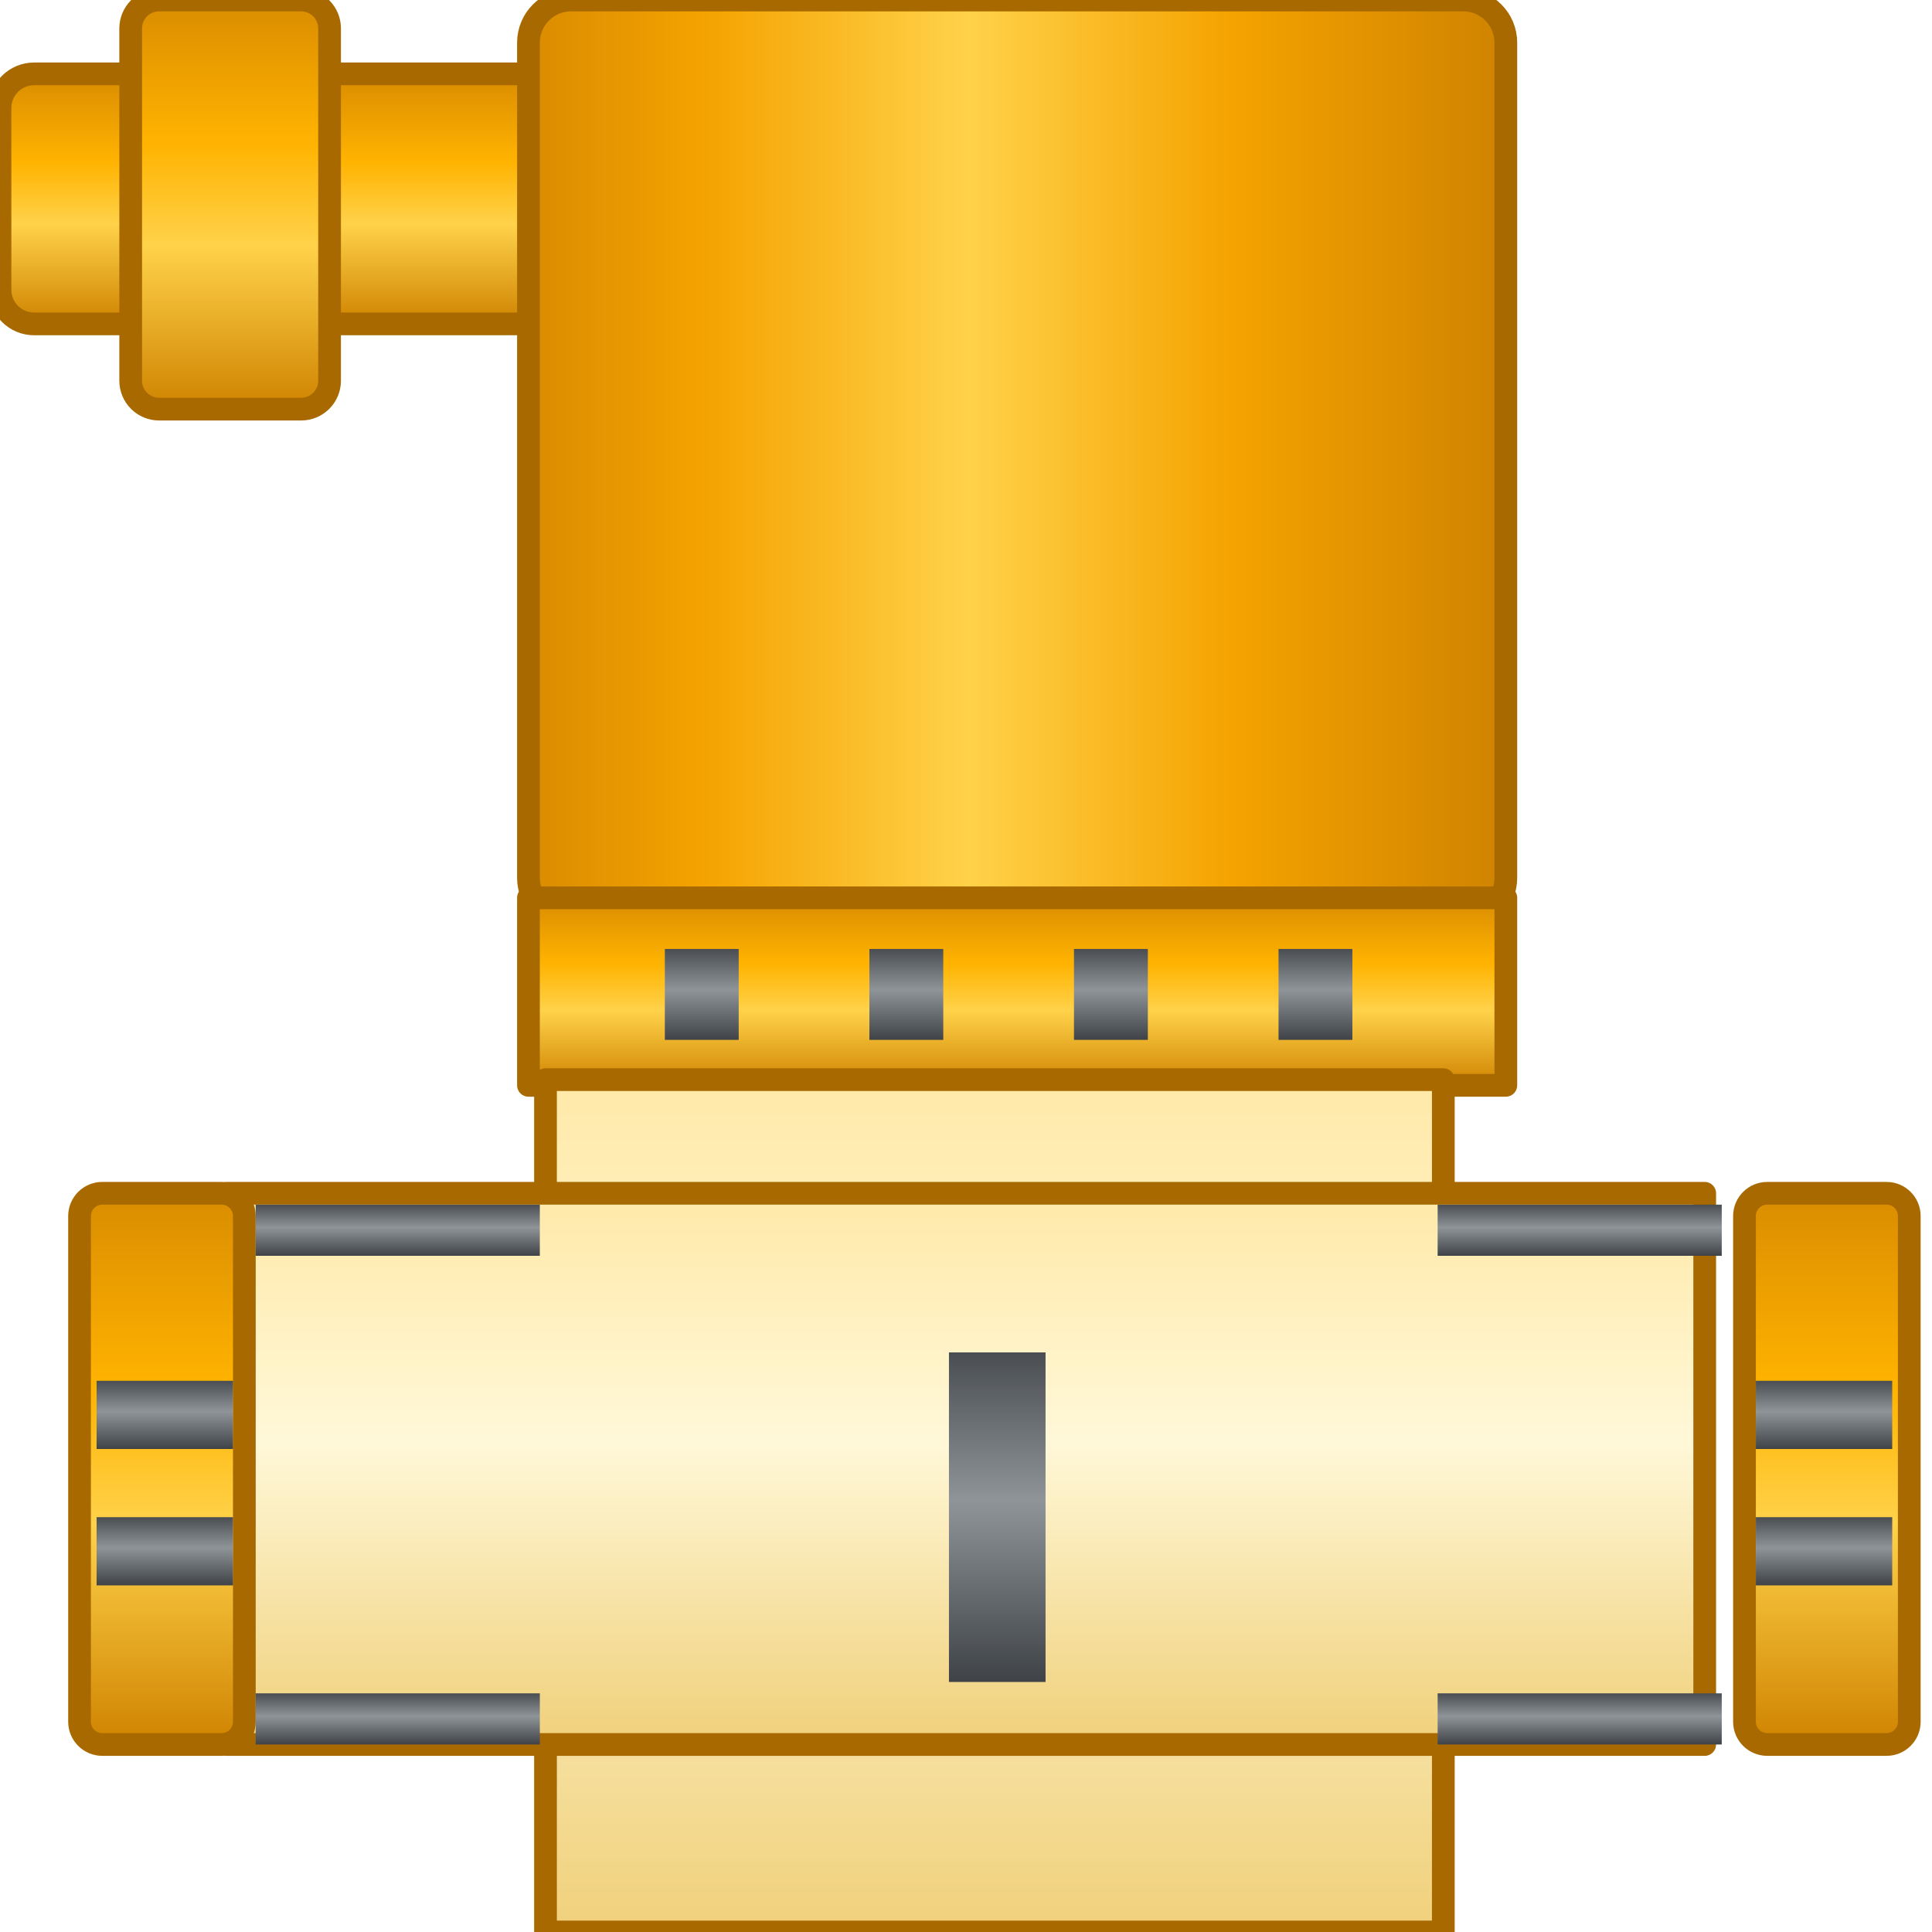
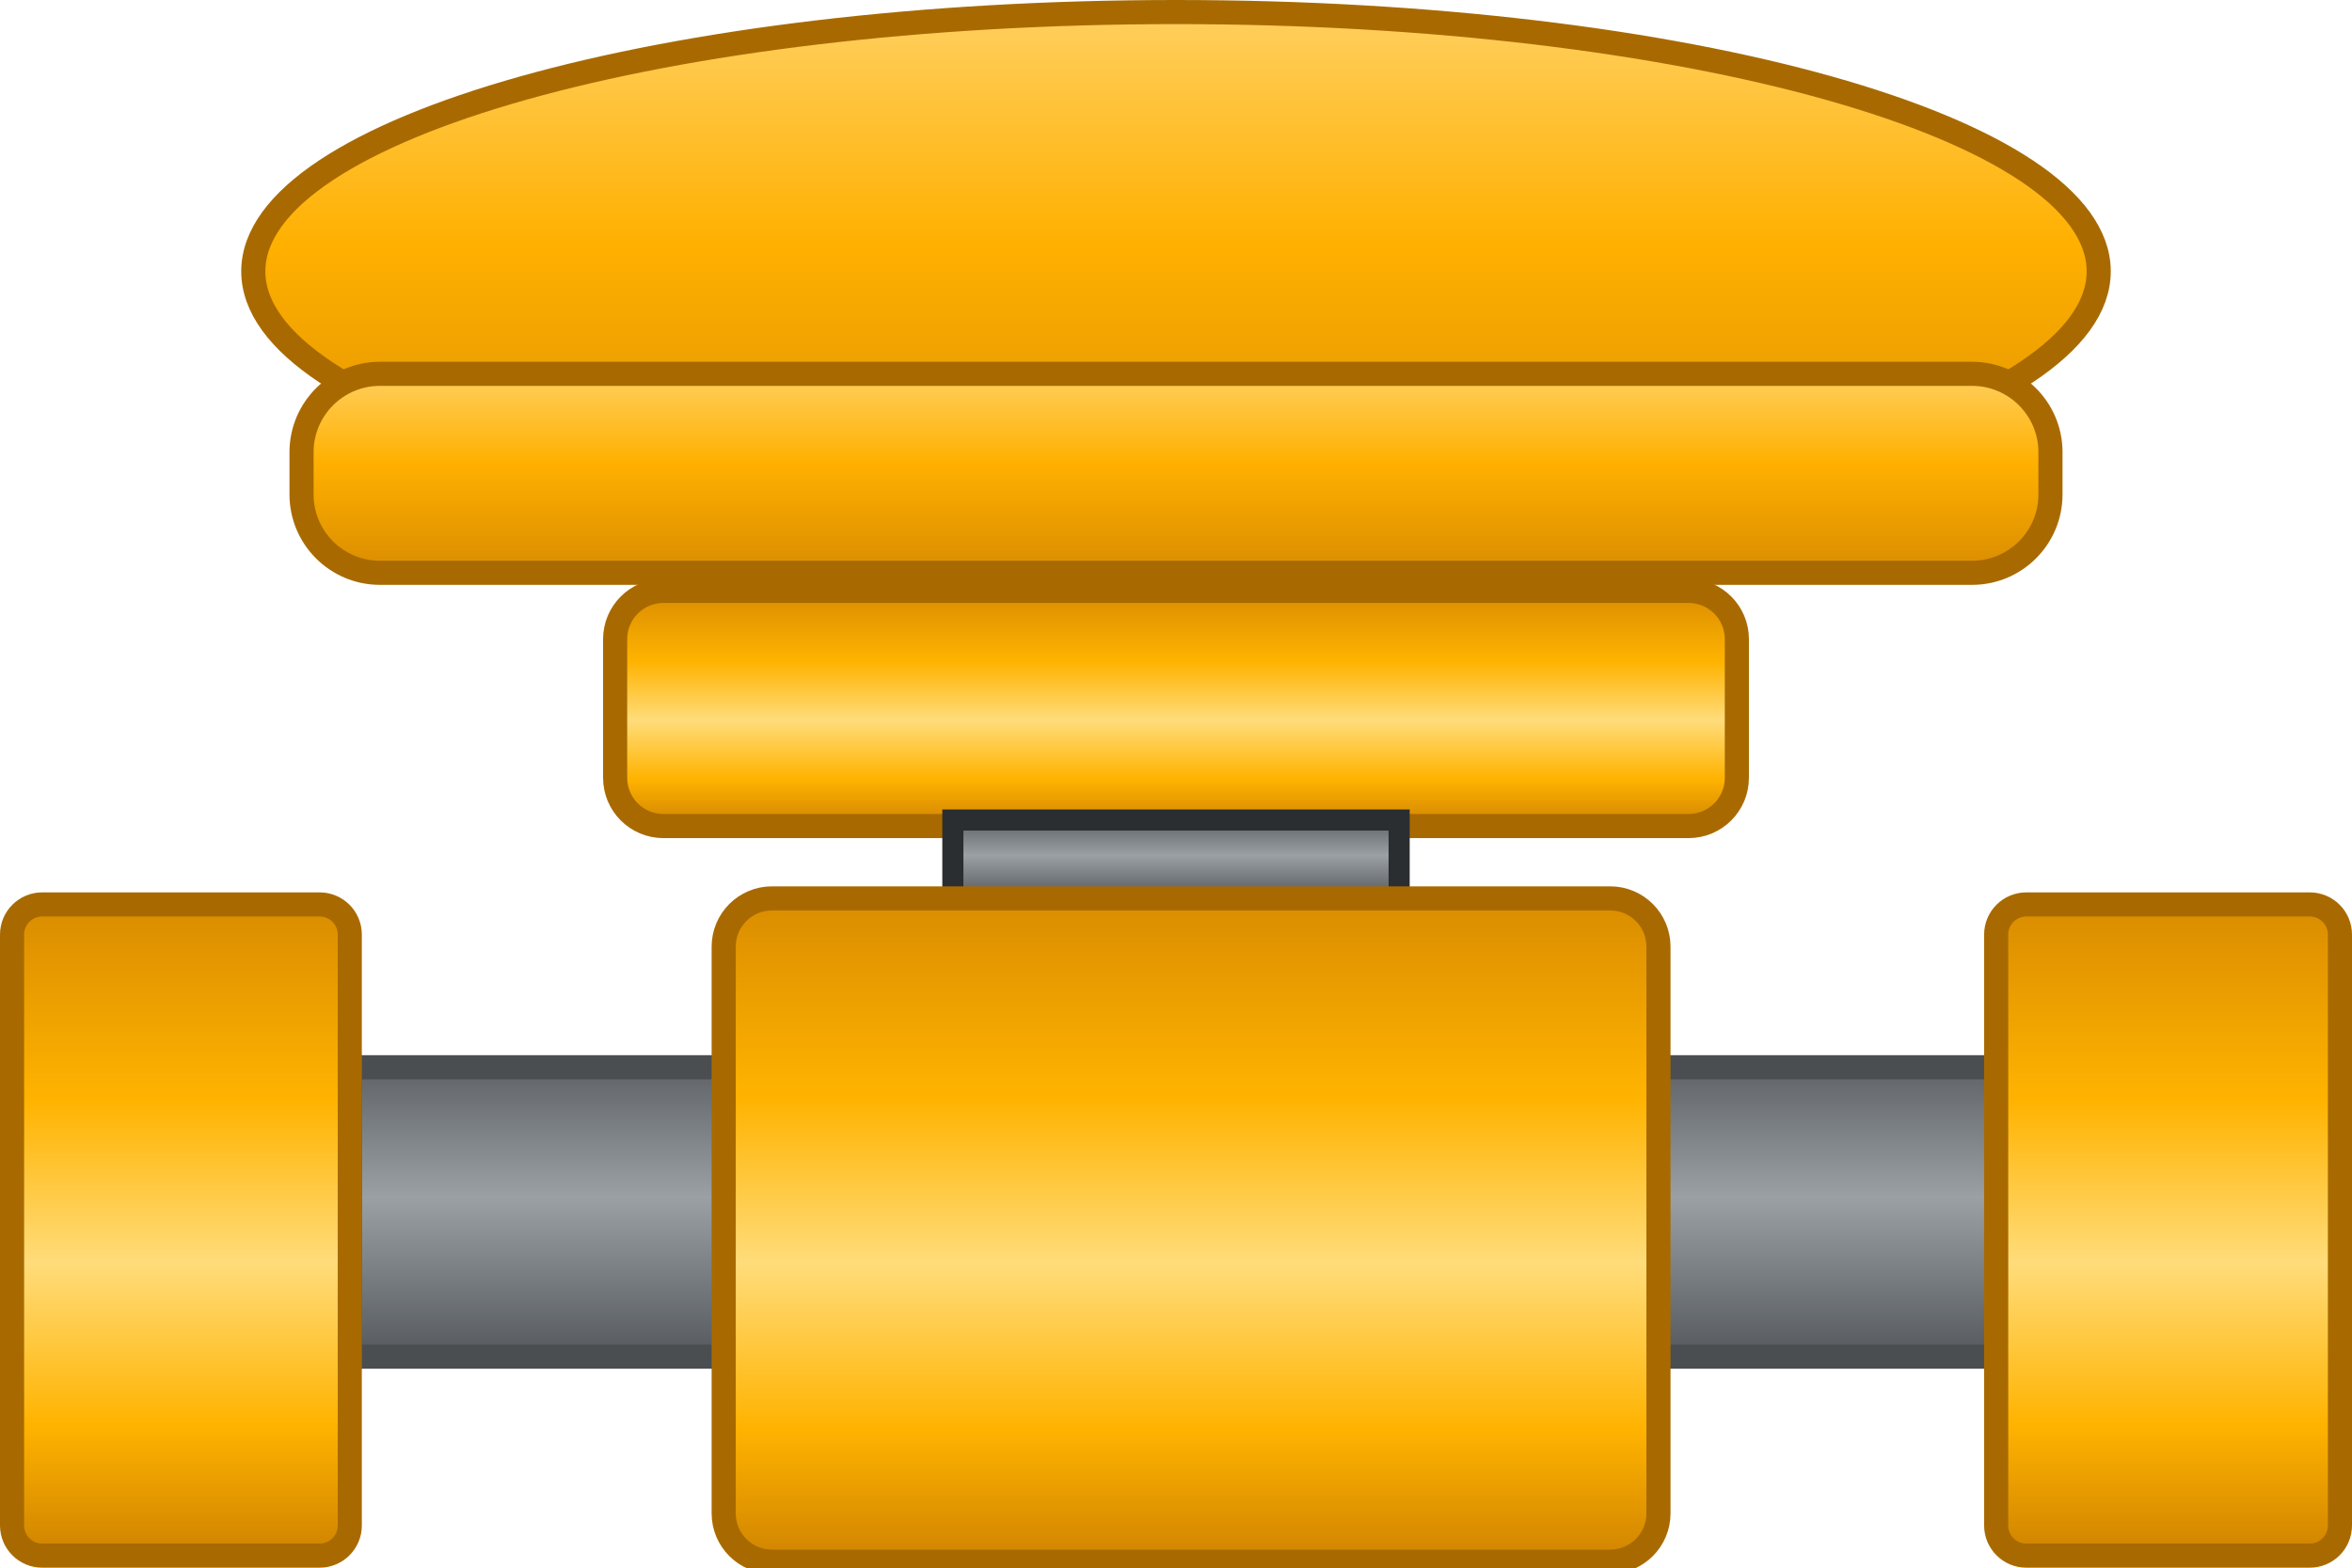
- <svg xmlns="http://www.w3.org/2000/svg" viewBox="0 0 68 68" width="68" height="68">
+ <svg xmlns="http://www.w3.org/2000/svg" viewBox="0 0 78 52" width="78" height="52">
  <defs>
-     <linearGradient id="dome" x1="0" y1="0" x2="1" y2="0">
+     <linearGradient id="body" x1="0" y1="0" x2="0" y2="1">
      <stop offset="0" stop-color="#d98c00" />
-       <stop offset=".18" stop-color="#f5a300" />
-       <stop offset=".45" stop-color="#ffd24a" />
-       <stop offset=".72" stop-color="#f5a300" />
+       <stop offset=".3" stop-color="#ffb300" />
+       <stop offset=".55" stop-color="#ffdc7a" />
+       <stop offset=".8" stop-color="#ffb300" />
      <stop offset="1" stop-color="#cf8300" />
    </linearGradient>
-     <linearGradient id="body" x1="0" y1="0" x2="0" y2="1">
-       <stop offset="0" stop-color="#d98c00" />
-       <stop offset=".35" stop-color="#ffb300" />
-       <stop offset=".6" stop-color="#ffd24a" />
-       <stop offset="1" stop-color="#cf8300" />
-     </linearGradient>
-     <linearGradient id="pale" x1="0" y1="0" x2="0" y2="1">
-       <stop offset="0" stop-color="#ffe9a8" />
-       <stop offset=".45" stop-color="#fff8d8" />
-       <stop offset="1" stop-color="#f0d07a" />
+     <linearGradient id="coil" x1="0" y1="0" x2="0" y2="1">
+       <stop offset="0" stop-color="#ffcf5e" />
+       <stop offset=".45" stop-color="#ffb000" />
+       <stop offset="1" stop-color="#d98c00" />
    </linearGradient>
    <linearGradient id="steel" x1="0" y1="0" x2="0" y2="1">
-       <stop offset="0" stop-color="#4a4e52" />
-       <stop offset=".45" stop-color="#8f9498" />
-       <stop offset="1" stop-color="#3f4347" />
+       <stop offset="0" stop-color="#5f6367" />
+       <stop offset=".45" stop-color="#9aa0a4" />
+       <stop offset="1" stop-color="#55595d" />
    </linearGradient>
  </defs>
  <g stroke="#a86a00" stroke-width=".8" stroke-linejoin="round">
-     <rect x="0" y="2.6" width="20.4" height="8.8" rx="1.2" fill="url(#body)" />
-     <rect x="4.6" y="0" width="7" height="14.4" rx="1" fill="url(#body)" />
-     <rect x="18.6" y="0" width="34.4" height="32.4" rx="1.5" fill="url(#dome)" />
-     <rect x="18.6" y="31.6" width="34.4" height="6.6" fill="url(#body)" />
-     <rect x="19.2" y="38" width="31.6" height="30" fill="url(#pale)" />
-     <rect x="8" y="42" width="52" height="19.4" fill="url(#pale)" />
-     <rect x="2.8" y="42" width="5.8" height="19.4" rx=".8" fill="url(#body)" />
-     <rect x="61.4" y="42" width="5.8" height="19.4" rx=".8" fill="url(#body)" />
+     <ellipse cx="39" cy="9" rx="30.6" ry="8.6" fill="url(#coil)" />
+     <rect x="10" y="12.4" width="58" height="6.6" rx="2.6" fill="url(#coil)" />
+     <rect x="20.4" y="19.6" width="37.2" height="7.8" rx="1.6" fill="url(#body)" />
  </g>
-   <g fill="url(#steel)">
-     <rect x="9" y="42.4" width="10" height="1.8" />
-     <rect x="9" y="59.6" width="10" height="1.8" />
-     <rect x="50.6" y="42.4" width="10" height="1.8" />
-     <rect x="50.6" y="59.6" width="10" height="1.8" />
-     <rect x="3.4" y="48.6" width="4.8" height="2.4" />
-     <rect x="3.4" y="53.4" width="4.8" height="2.4" />
-     <rect x="61.8" y="48.6" width="4.8" height="2.4" />
-     <rect x="61.8" y="53.4" width="4.8" height="2.4" />
-     <rect x="23.4" y="33.4" width="2.6" height="3.2" />
-     <rect x="30.6" y="33.4" width="2.6" height="3.2" />
-     <rect x="37.8" y="33.4" width="2.6" height="3.2" />
-     <rect x="45" y="33.4" width="2.6" height="3.2" />
-     <rect x="33.4" y="47.6" width="3.4" height="11.6" />
+   <rect x="31.6" y="27.2" width="14.8" height="2.6" fill="url(#steel)" stroke="#2b2e31" stroke-width=".7" />
+   <g stroke="#a86a00" stroke-width=".8" stroke-linejoin="round">
+     <rect x="11.6" y="35.4" width="12.6" height="9.6" fill="url(#steel)" stroke="#4a4e51" />
+     <rect x="54.8" y="35.4" width="11.4" height="9.6" fill="url(#steel)" stroke="#4a4e51" />
+     <rect x=".4" y="30" width="11.2" height="21.6" rx="1" fill="url(#body)" />
+     <rect x="66.2" y="30" width="11.4" height="21.6" rx="1" fill="url(#body)" />
+     <rect x="24" y="29.8" width="31" height="22" rx="1.6" fill="url(#body)" />
  </g>
</svg>
